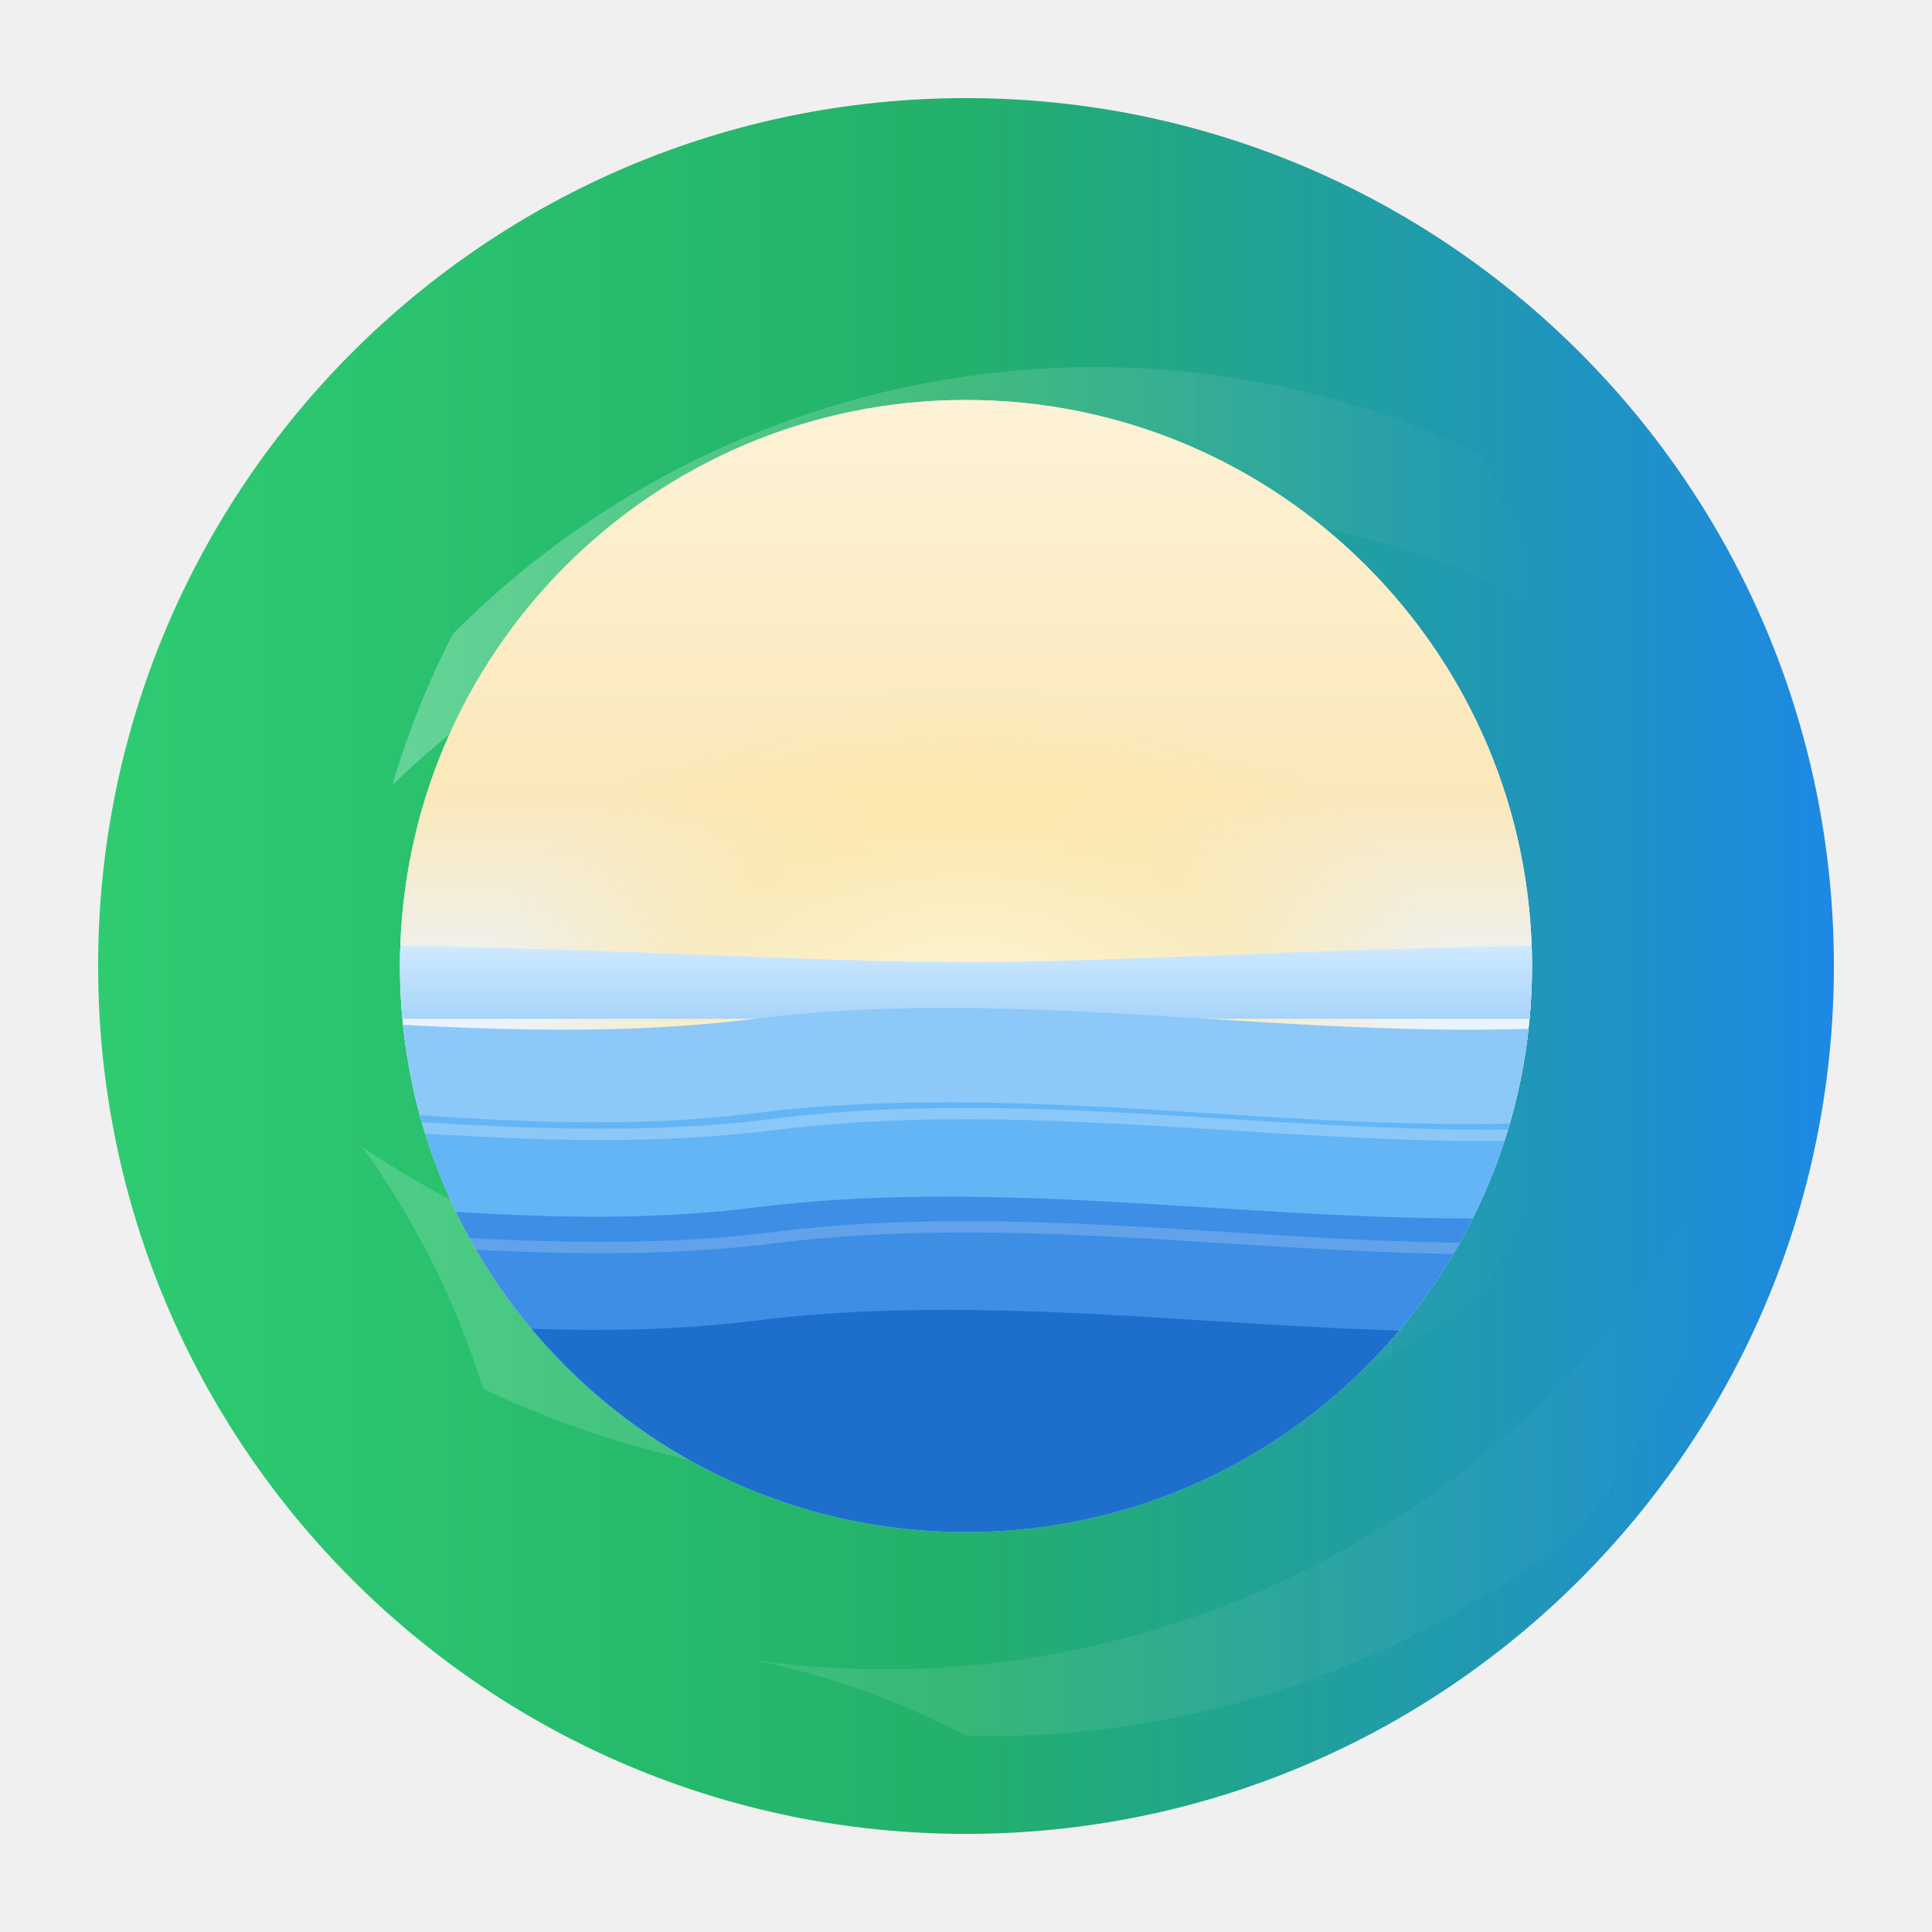
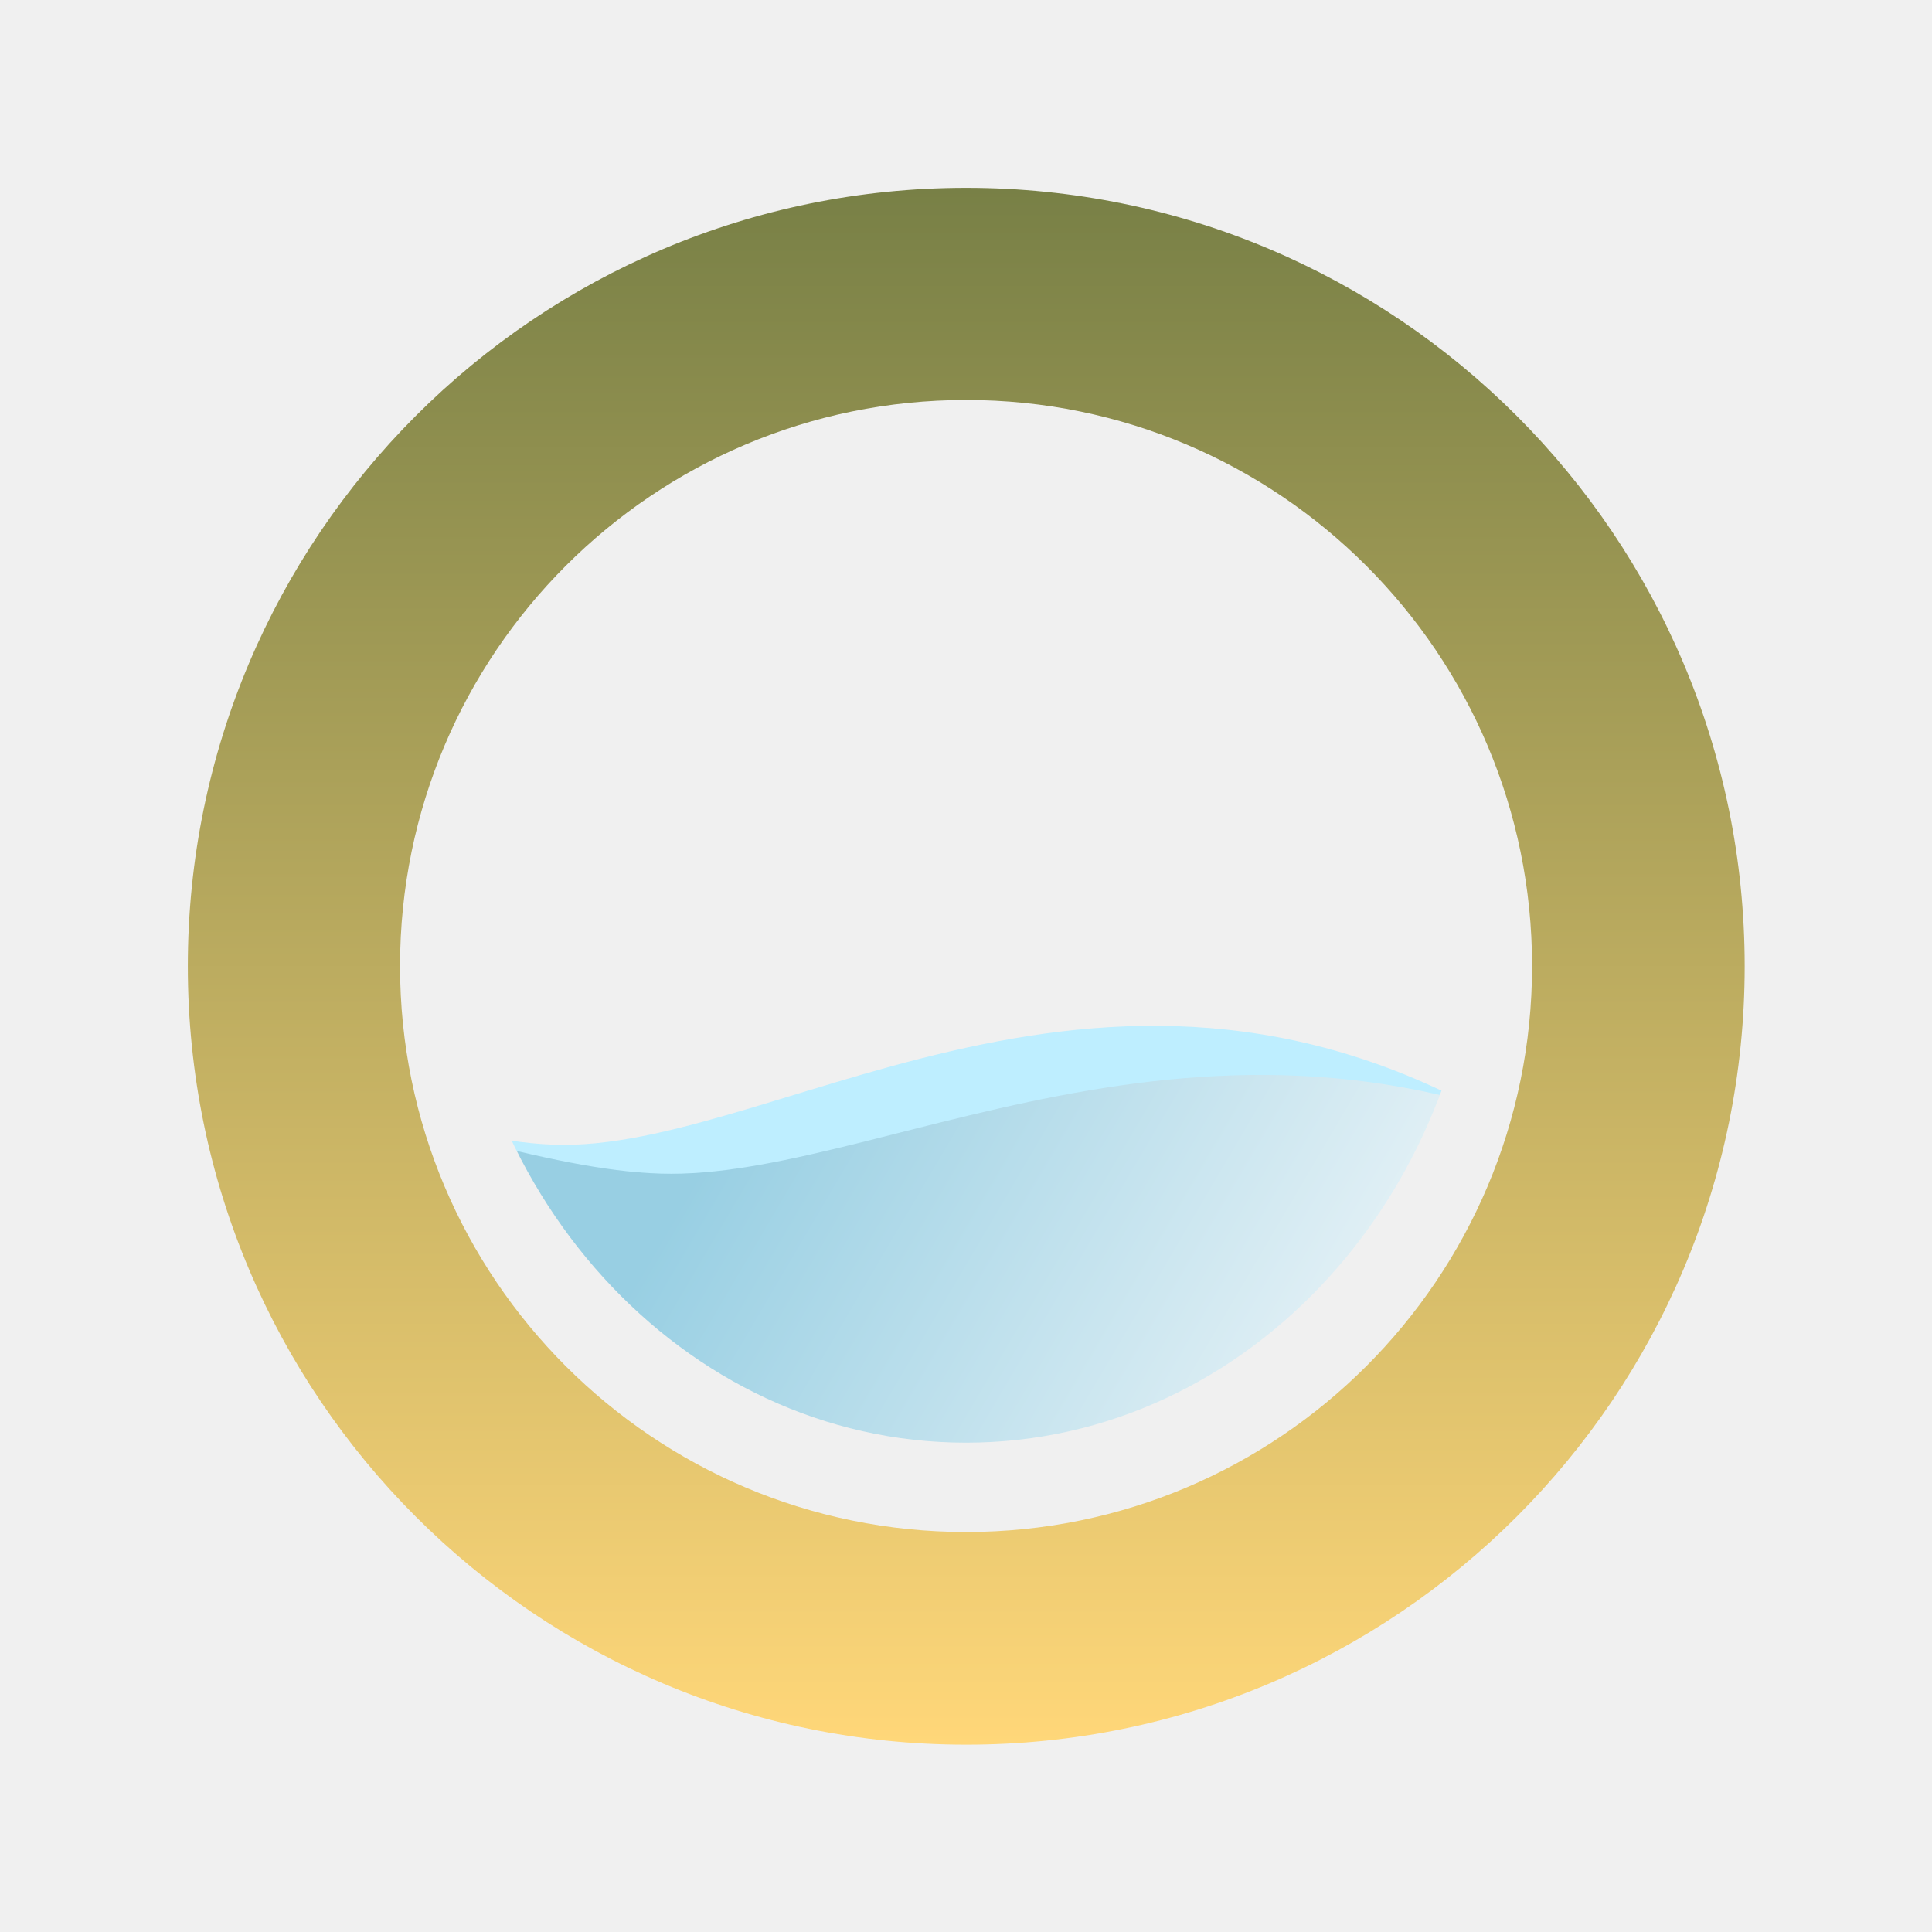
- <svg xmlns="http://www.w3.org/2000/svg" width="512" height="512" viewBox="0 0 512 512">
+ <svg xmlns="http://www.w3.org/2000/svg" width="2059" height="2059" viewBox="0 0 2059 2059" fill="none">
+   <g clip-path="url(#clip0_3079_63)">
+     <mask id="mask0_3079_63" style="mask-type:luminance" maskUnits="userSpaceOnUse" x="0" y="0" width="2059" height="2059">
+       <path d="M2059 0H0V2059H2059V0Z" fill="white" />
+       <path d="M1029.56 1632.72C1362.71 1632.72 1632.78 1362.65 1632.78 1029.5C1632.78 696.345 1362.71 426.273 1029.56 426.273C696.41 426.273 426.338 696.345 426.338 1029.5C426.338 1362.65 696.41 1632.72 1029.56 1632.72Z" fill="black" />
+     </mask>
+     <g mask="url(#mask0_3079_63)">
+       <path d="M1029.77 1859.37C1487.94 1859.37 1859.36 1487.95 1859.36 1029.78C1859.36 571.607 1487.94 200.187 1029.77 200.187C571.597 200.187 200.177 571.607 200.177 1029.78C200.177 1487.95 571.597 1859.37 1029.77 1859.37Z" fill="url(#paint0_linear_3079_63)" />
+     </g>
+     <mask id="mask1_3079_63" style="mask-type:luminance" maskUnits="userSpaceOnUse" x="482" y="334" width="1095" height="1204">
+       <path d="M1029.53 1537.52C1331.47 1537.52 1576.25 1268.27 1576.25 936.139C1576.25 604.005 1331.47 334.757 1029.53 334.757C727.583 334.757 482.808 604.005 482.808 936.139C482.808 1268.27 727.583 1537.52 1029.53 1537.52Z" fill="white" />
+     </mask>
+     <g mask="url(#mask1_3079_63)">
+       <path d="M-436.769 1220.11C-1.327 934.649 361.542 1220.11 601.035 1220.11C840.528 1220.11 1203.4 934.649 1638.84 1220.11V1648.31H-436.769V1220.11Z" fill="url(#paint1_linear_3079_63)" />
+       <path d="M-322.521 1250.92C112.921 1013.93 475.789 1250.92 715.282 1250.92C954.775 1250.92 1317.64 1013.93 1753.09 1250.92V1606.41H-322.521V1250.92Z" fill="url(#paint2_linear_3079_63)" />
+     </g>
+   </g>
  <defs>
-     <linearGradient id="outerGrad" x1="0%" y1="0%" x2="100%" y2="0%">
-       <stop offset="0%" stop-color="#2ECC71" />
-       <stop offset="50%" stop-color="#23B06B" />
-       <stop offset="100%" stop-color="#1E88E5" />
+     <linearGradient id="paint0_linear_3079_63" x1="1029.77" y1="200.187" x2="1029.77" y2="1859.37" gradientUnits="userSpaceOnUse">
+       <stop stop-color="#788046" />
+       <stop offset="1" stop-color="#FFD779" />
    </linearGradient>
-     <linearGradient id="segmentLight" x1="0%" y1="0%" x2="100%" y2="0%">
-       <stop offset="0%" stop-color="#FFFFFF" stop-opacity="0.28" />
-       <stop offset="100%" stop-color="#FFFFFF" stop-opacity="0.00" />
+     <linearGradient id="paint1_linear_3079_63" x1="-436.769" y1="1093.24" x2="-436.769" y2="56600.5" gradientUnits="userSpaceOnUse">
+       <stop stop-color="#BEEEFF" />
    </linearGradient>
-     <clipPath id="innerClip">
-       <circle cx="256" cy="256" r="150" />
+     <linearGradient id="paint2_linear_3079_63" x1="822.389" y1="1116.26" x2="1655.89" y2="1605.97" gradientUnits="userSpaceOnUse">
+       <stop stop-color="#98CFE3" />
+       <stop offset="0.802" stop-color="#EDF5F8" />
+     </linearGradient>
+     <clipPath id="clip0_3079_63">
+       <rect width="2059" height="2059" fill="white" />
    </clipPath>
-     <mask id="ringMask">
-       <rect x="0" y="0" width="512" height="512" fill="white" />
-       <circle cx="256" cy="256" r="150" fill="black" />
-     </mask>
-     <linearGradient id="skyGrad" x1="0%" y1="0%" x2="0%" y2="100%">
-       <stop offset="0%" stop-color="#FDF3D9" />
-       <stop offset="55%" stop-color="#FBE8BA" />
-       <stop offset="85%" stop-color="#EAF4FF" />
-       <stop offset="100%" stop-color="#EAF4FF" />
-     </linearGradient>
-     <radialGradient id="sunGlow" cx="50%" cy="58%" r="35%">
-       <stop offset="0%" stop-color="#FFF6D5" stop-opacity="1" />
-       <stop offset="60%" stop-color="#FFE7A1" stop-opacity="0.55" />
-       <stop offset="100%" stop-color="#FFE7A1" stop-opacity="0" />
-     </radialGradient>
-     <linearGradient id="horizonWater" x1="0%" y1="0%" x2="0%" y2="100%">
-       <stop offset="0%" stop-color="#CFE9FF" />
-       <stop offset="100%" stop-color="#A7D4FA" />
-     </linearGradient>
  </defs>
-   <circle cx="256" cy="256" r="230" fill="url(#outerGrad)" mask="url(#ringMask)" />
-   <g mask="url(#ringMask)">
-     <path d="M 120 168              A 240 240 0 0 1 392 120              A 230 230 0 0 1 408 160              A 270 270 0 0 0 104 208              A 230 230 0 0 1 120 168 Z" fill="url(#segmentLight)" />
-     <path d="M 96 304              A 260 260 0 0 0 416 280              A 220 220 0 0 1 392 344              A 260 260 0 0 1 128 368              A 220 220 0 0 0 96 304 Z" fill="url(#segmentLight)" opacity="0.6" />
-     <path d="M 200 440              A 250 250 0 0 0 460 300              A 210 210 0 0 1 420 404              A 250 250 0 0 1 256 460              A 210 210 0 0 0 200 440 Z" fill="url(#segmentLight)" opacity="0.4" />
-   </g>
-   <g clip-path="url(#innerClip)">
-     <rect x="0" y="100" width="512" height="200" fill="url(#skyGrad)" />
-     <ellipse cx="256" cy="248" rx="180" ry="120" fill="url(#sunGlow)" />
-     <path d="M -30 255 C 90 245, 190 255, 256 255 C 322 255, 422 245, 542 255 L 542 270 L -30 270 Z" fill="url(#horizonWater)" />
-     <path d="M -40 270              C 40 260, 120 280, 200 270              C 280 260, 360 280, 440 270              L 440 512 L -40 512 Z" fill="#8CC8F8" />
-     <path d="M -40 295              C 40 280, 120 305, 200 295              C 280 285, 360 305, 440 295              L 440 512 L -40 512 Z" fill="#64B5F6" />
-     <path d="M -40 320              C 40 305, 120 330, 200 320              C 280 310, 360 330, 440 320              L 440 512 L -40 512 Z" fill="#3E8EE6" />
-     <path d="M -40 350              C 40 335, 120 360, 200 350              C 280 340, 360 360, 440 350              L 440 512 L -40 512 Z" fill="#1E6FCC" />
-     <path d="M -35 300              C 45 285, 125 308, 205 298              C 285 288, 365 308, 445 298" stroke="#FFFFFF" stroke-opacity="0.25" stroke-width="3" fill="none" />
-     <path d="M -35 330              C 45 315, 125 338, 205 328              C 285 318, 365 338, 445 328" stroke="#FFFFFF" stroke-opacity="0.18" stroke-width="3" fill="none" />
-   </g>
-   <circle cx="256" cy="256" r="150" fill="none" />
</svg>
